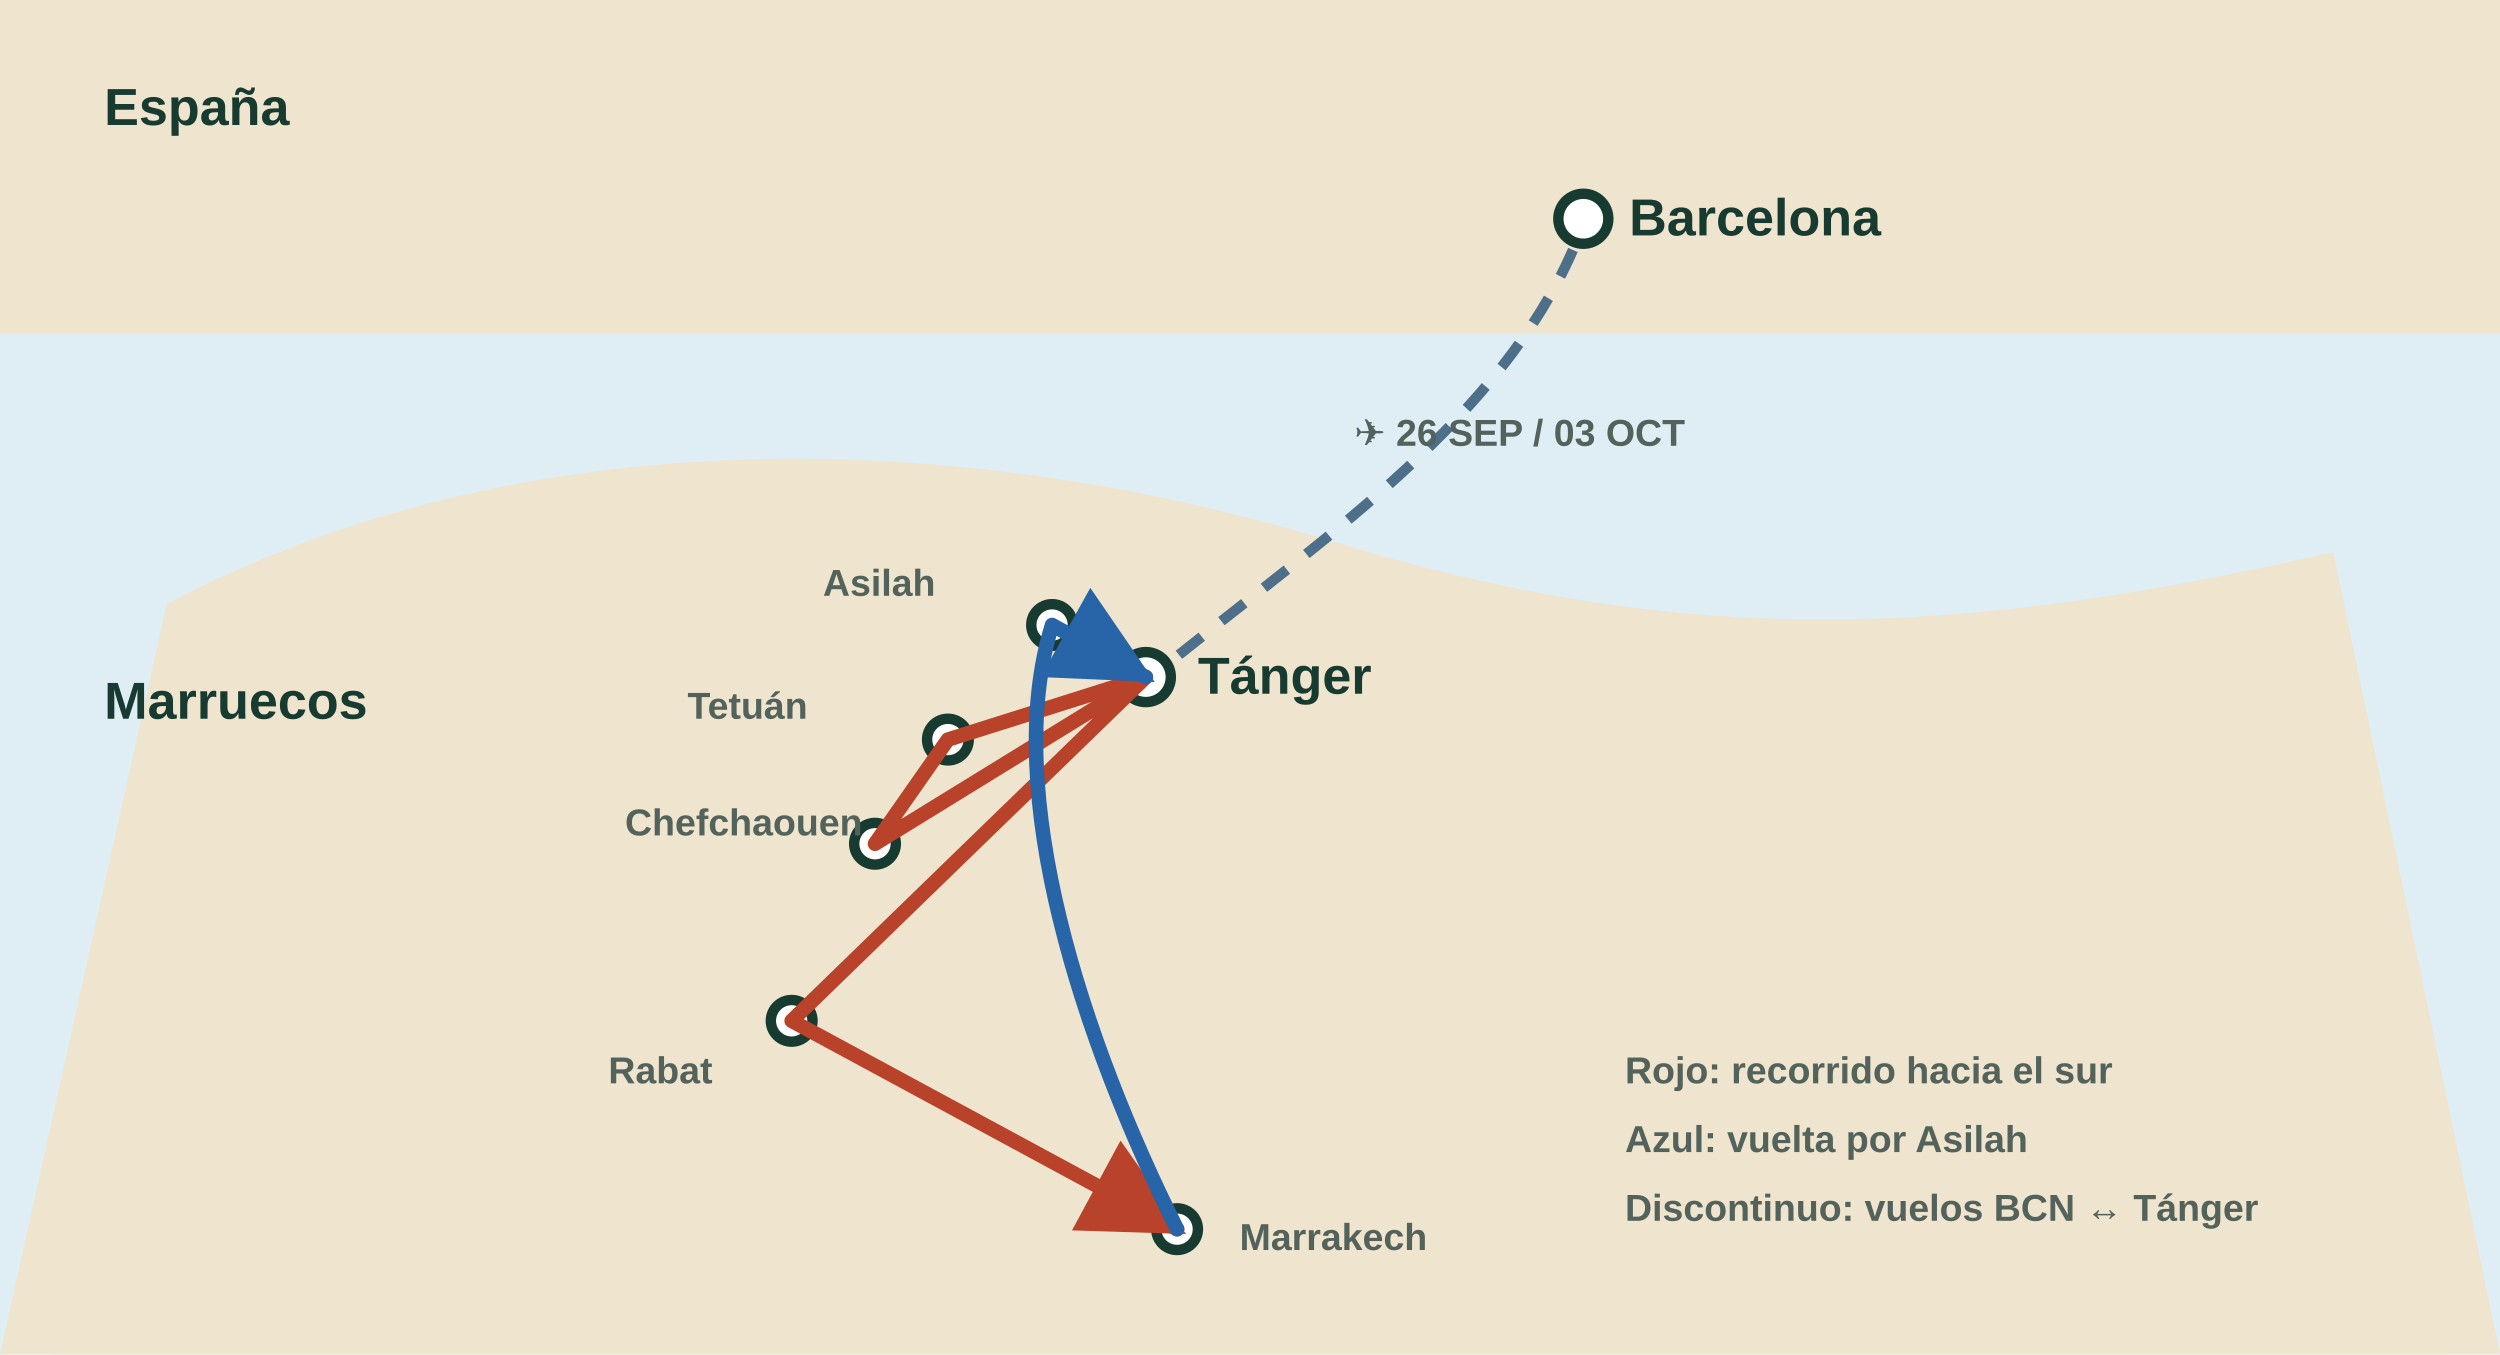
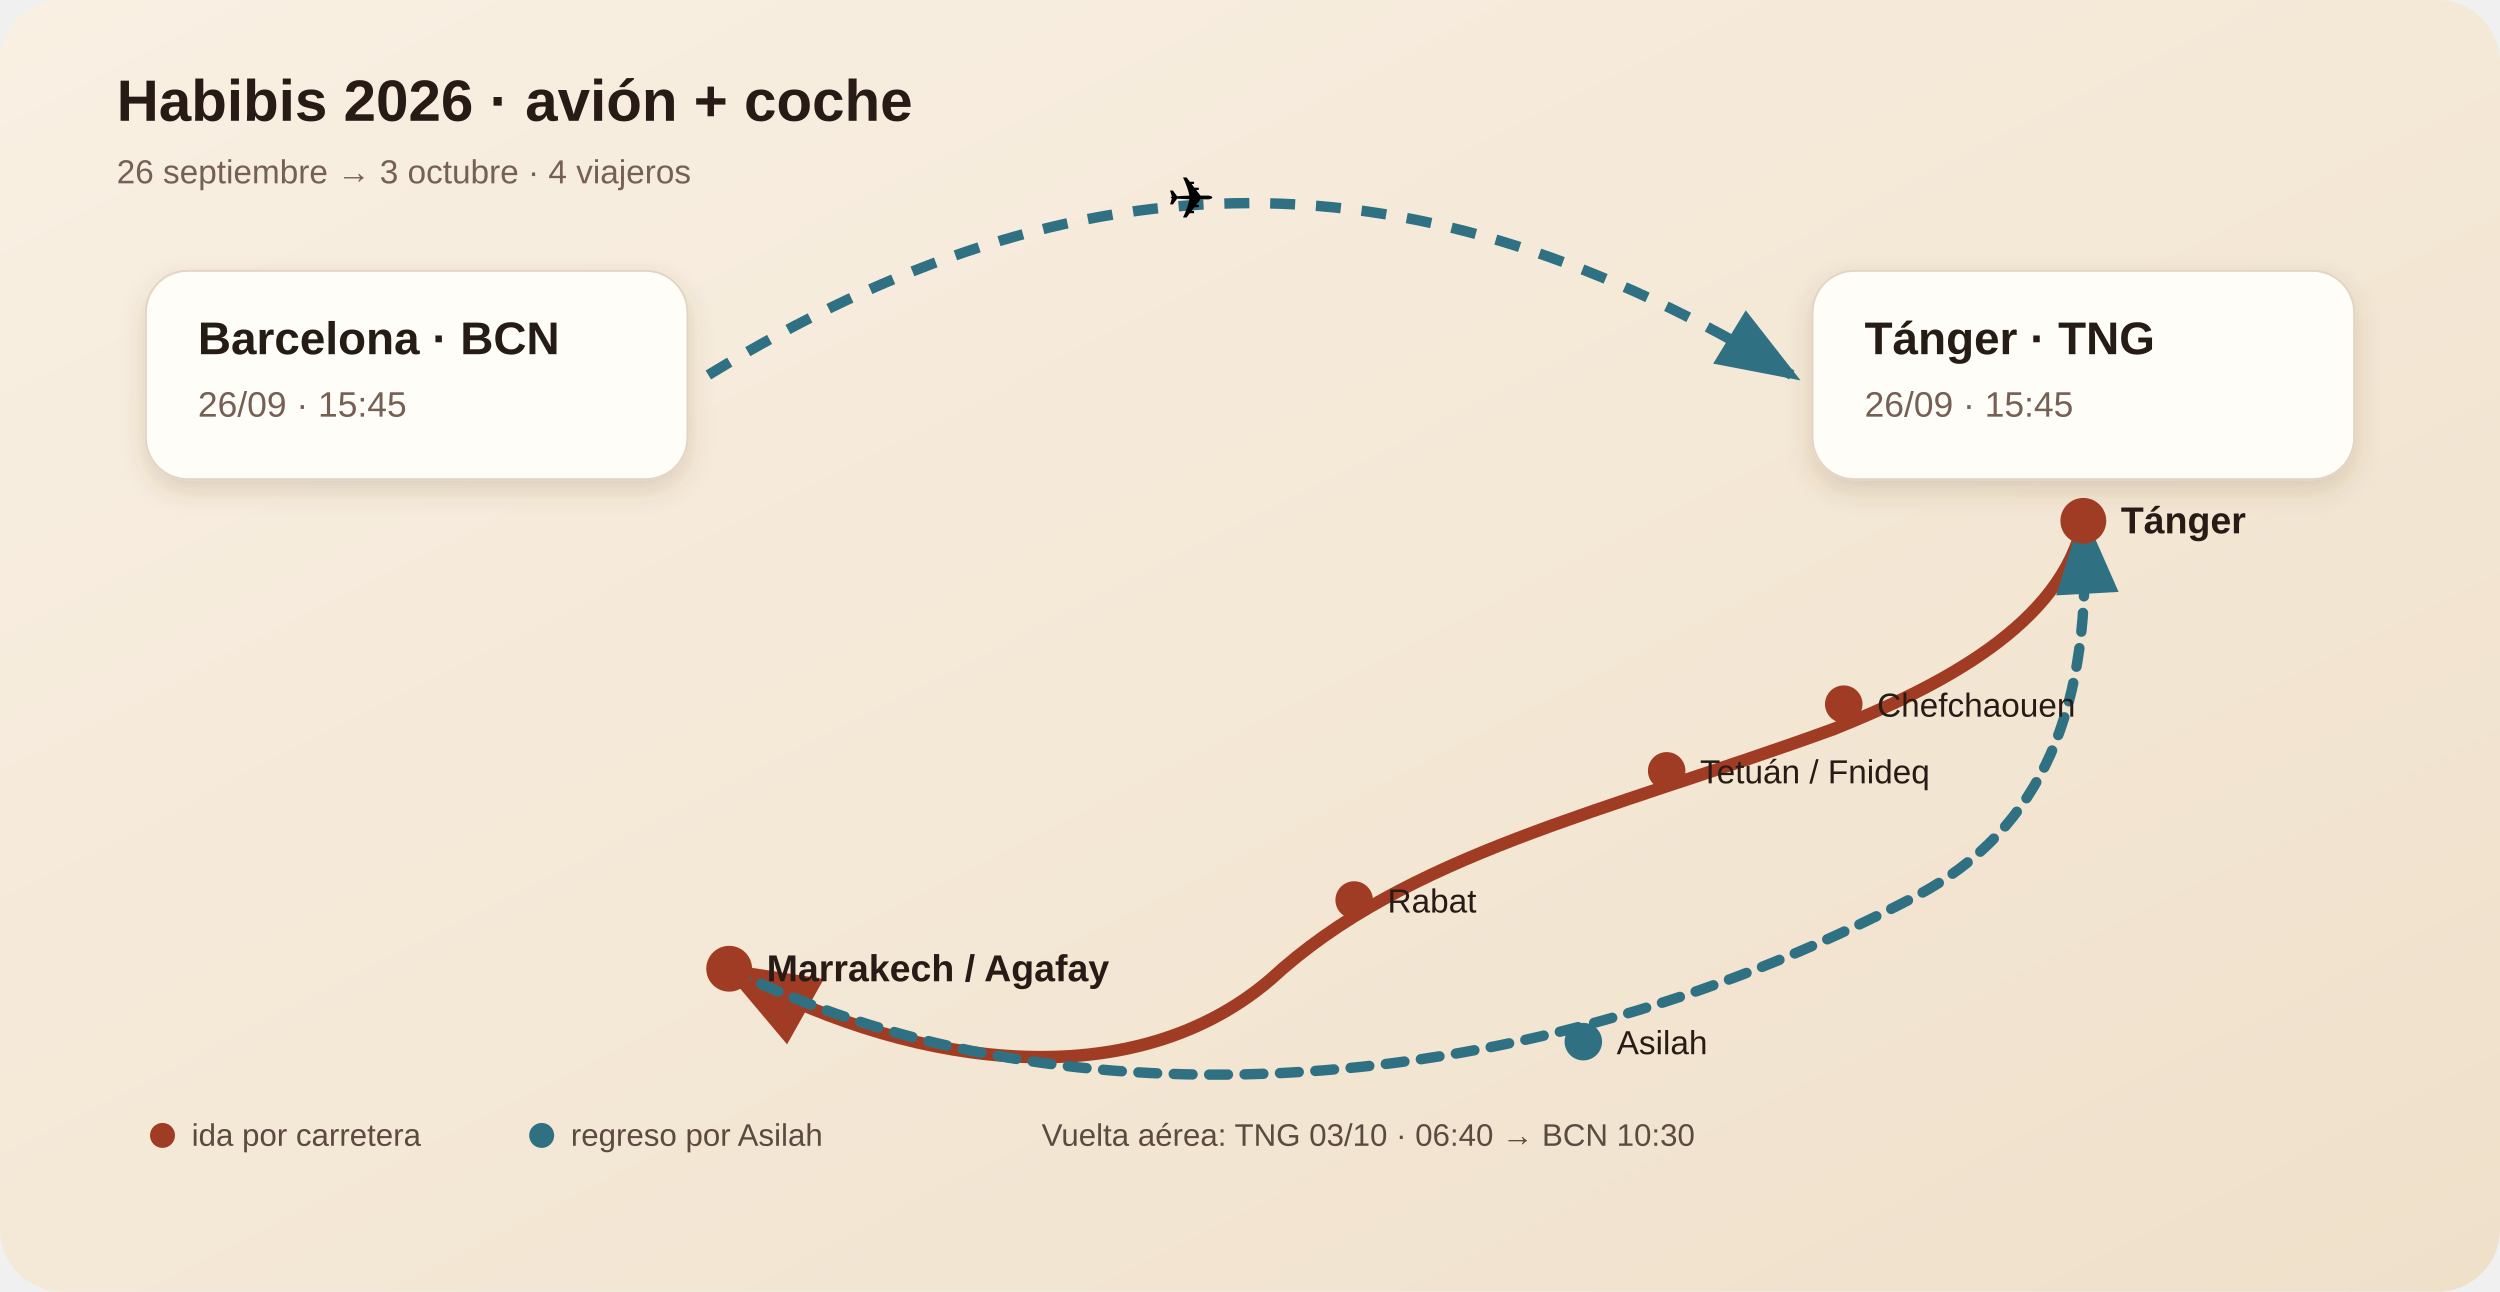
- <svg xmlns="http://www.w3.org/2000/svg" viewBox="0 0 1200 650" role="img" aria-label="Esquema de vuelo Barcelona-Tánger y ruta por Marruecos">
+ <svg xmlns="http://www.w3.org/2000/svg" viewBox="0 0 1200 620" role="img" aria-label="Vuelo Barcelona-Tánger y ruta por Marruecos">
  <defs>
-     <marker id="arrow" viewBox="0 0 10 10" refX="9" refY="5" markerWidth="7" markerHeight="7" orient="auto-start-reverse">
-       <path d="M 0 0 L 10 5 L 0 10 z" fill="#b8422a" />
+     <linearGradient id="bg" x1="0" y1="0" x2="1" y2="1">
+       <stop offset="0" stop-color="#f9f0e3" />
+       <stop offset="1" stop-color="#efe0ca" />
+     </linearGradient>
+     <filter id="shadow" x="-20%" y="-20%" width="140%" height="140%">
+       <feDropShadow dx="0" dy="5" stdDeviation="6" flood-color="#6a4633" flood-opacity=".18" />
+     </filter>
+     <marker id="arrowBlue" markerWidth="9" markerHeight="9" refX="7" refY="3" orient="auto">
+       <path d="M0,0 L0,6 L8,3 z" fill="#2f7182" />
    </marker>
-     <marker id="arrowb" viewBox="0 0 10 10" refX="9" refY="5" markerWidth="7" markerHeight="7" orient="auto-start-reverse">
-       <path d="M 0 0 L 10 5 L 0 10 z" fill="#2764a8" />
+     <marker id="arrowRed" markerWidth="9" markerHeight="9" refX="7" refY="3" orient="auto">
+       <path d="M0,0 L0,6 L8,3 z" fill="#a13c24" />
    </marker>
-     <style>.bg{fill:#f5efe4}.sea{fill:#dfeef5}.land{fill:#efe4ce}.city{fill:#173b31}.label{font:700 25px Arial,sans-serif;fill:#173b31}.small{font:600 18px Arial,sans-serif;fill:#53635c}.route{fill:none;stroke:#b8422a;stroke-width:7;stroke-linecap:round;stroke-linejoin:round;marker-end:url(#arrow)}.back{fill:none;stroke:#2764a8;stroke-width:7;stroke-linecap:round;stroke-linejoin:round;marker-end:url(#arrowb)}.flight{fill:none;stroke:#4d6f89;stroke-width:5;stroke-dasharray:14 12}.dot{fill:#fff;stroke:#173b31;stroke-width:5}</style>
  </defs>
-   <rect class="bg" width="1200" height="650" rx="28" />
-   <path class="sea" d="M0 0h1200v650H0z" />
-   <path class="land" d="M0 0h1200v160H0zM80 290c170-90 380-85 560-30 170 52 300 46 480 5l80 385H0z" />
-   <text x="50" y="60" class="label">España</text>
-   <text x="50" y="345" class="label">Marruecos</text>
-   <circle class="dot" cx="760" cy="105" r="12" />
-   <text x="782" y="113" class="label">Barcelona</text>
-   <circle class="dot" cx="550" cy="325" r="12" />
-   <text x="575" y="333" class="label">Tánger</text>
-   <path class="flight" d="M755 120 C720 200 640 255 565 315" />
-   <text x="650" y="214" class="small">✈ 26 SEP / 03 OCT</text>
-   <circle class="dot" cx="420" cy="405" r="10" />
-   <text x="300" y="401" class="small">Chefchaouen</text>
-   <circle class="dot" cx="455" cy="355" r="10" />
-   <text x="330" y="345" class="small">Tetuán</text>
-   <circle class="dot" cx="380" cy="490" r="10" />
-   <text x="292" y="520" class="small">Rabat</text>
-   <circle class="dot" cx="565" cy="590" r="10" />
-   <text x="595" y="600" class="small">Marrakech</text>
-   <circle class="dot" cx="505" cy="300" r="10" />
-   <text x="395" y="286" class="small">Asilah</text>
-   <path class="route" d="M550 325 L420 405 L455 355 L550 325 L380 490 L565 590" />
-   <path class="back" d="M565 590 C520 500 480 380 505 300 L550 325" />
-   <text x="780" y="520" class="small">Rojo: recorrido hacia el sur</text>
-   <text x="780" y="553" class="small">Azul: vuelta por Asilah</text>
-   <text x="780" y="586" class="small">Discontinuo: vuelos BCN ↔ Tánger</text>
+   <rect width="1200" height="620" rx="30" fill="url(#bg)" />
+   <text x="56" y="58" font-family="Arial,sans-serif" font-size="28" font-weight="700" fill="#281b16">Habibis 2026 · avión + coche</text>
+   <text x="56" y="88" font-family="Arial,sans-serif" font-size="16" fill="#756055">26 septiembre → 3 octubre · 4 viajeros</text>
+   <g filter="url(#shadow)">
+     <rect x="70" y="130" width="260" height="100" rx="20" fill="#fffdf8" stroke="#e3d5c5" />
+     <text x="95" y="170" font-family="Arial,sans-serif" font-size="22" font-weight="700" fill="#281b16">Barcelona · BCN</text>
+     <text x="95" y="200" font-family="Arial,sans-serif" font-size="17" fill="#756055">26/09 · 15:45</text>
+     <rect x="870" y="130" width="260" height="100" rx="20" fill="#fffdf8" stroke="#e3d5c5" />
+     <text x="895" y="170" font-family="Arial,sans-serif" font-size="22" font-weight="700" fill="#281b16">Tánger · TNG</text>
+     <text x="895" y="200" font-family="Arial,sans-serif" font-size="17" fill="#756055">26/09 · 15:45</text>
+   </g>
+   <path d="M340 180 C520 70, 680 70, 860 180" fill="none" stroke="#2f7182" stroke-width="5" stroke-dasharray="12 10" marker-end="url(#arrowBlue)" />
+   <text x="560" y="105" font-family="Arial,sans-serif" font-size="28">✈</text>
+   <path d="M1000 250 C990 300,930 330,880 350 C770 390,675 410,610 470 C540 530,430 510,350 465" fill="none" stroke="#a13c24" stroke-width="6" stroke-linecap="round" marker-end="url(#arrowRed)" />
+   <path d="M350 465 C500 540,720 535,920 430 C980 398,1005 340,1000 250" fill="none" stroke="#2f7182" stroke-width="5" stroke-linecap="round" stroke-dasharray="9 8" marker-end="url(#arrowBlue)" />
+   <g font-family="Arial,sans-serif">
+     <g transform="translate(1000 250)">
+       <circle r="11" fill="#a13c24" />
+       <text x="18" y="6" font-size="18" font-weight="700" fill="#281b16">Tánger</text>
+     </g>
+     <g transform="translate(885 338)">
+       <circle r="9" fill="#a13c24" />
+       <text x="16" y="6" font-size="16" fill="#281b16">Chefchaouen</text>
+     </g>
+     <g transform="translate(800 370)">
+       <circle r="9" fill="#a13c24" />
+       <text x="16" y="6" font-size="16" fill="#281b16">Tetuán / Fnideq</text>
+     </g>
+     <g transform="translate(650 432)">
+       <circle r="9" fill="#a13c24" />
+       <text x="16" y="6" font-size="16" fill="#281b16">Rabat</text>
+     </g>
+     <g transform="translate(350 465)">
+       <circle r="11" fill="#a13c24" />
+       <text x="18" y="6" font-size="18" font-weight="700" fill="#281b16">Marrakech / Agafay</text>
+     </g>
+     <g transform="translate(760 500)">
+       <circle r="9" fill="#2f7182" />
+       <text x="16" y="6" font-size="16" fill="#281b16">Asilah</text>
+     </g>
+   </g>
+   <g transform="translate(70 545)" font-family="Arial,sans-serif" font-size="15" fill="#5c4a40">
+     <circle cx="8" cy="0" r="6" fill="#a13c24" />
+     <text x="22" y="5">ida por carretera</text>
+     <circle cx="190" cy="0" r="6" fill="#2f7182" />
+     <text x="204" y="5">regreso por Asilah</text>
+     <text x="430" y="5">Vuelta aérea: TNG 03/10 · 06:40 → BCN 10:30</text>
+   </g>
</svg>
